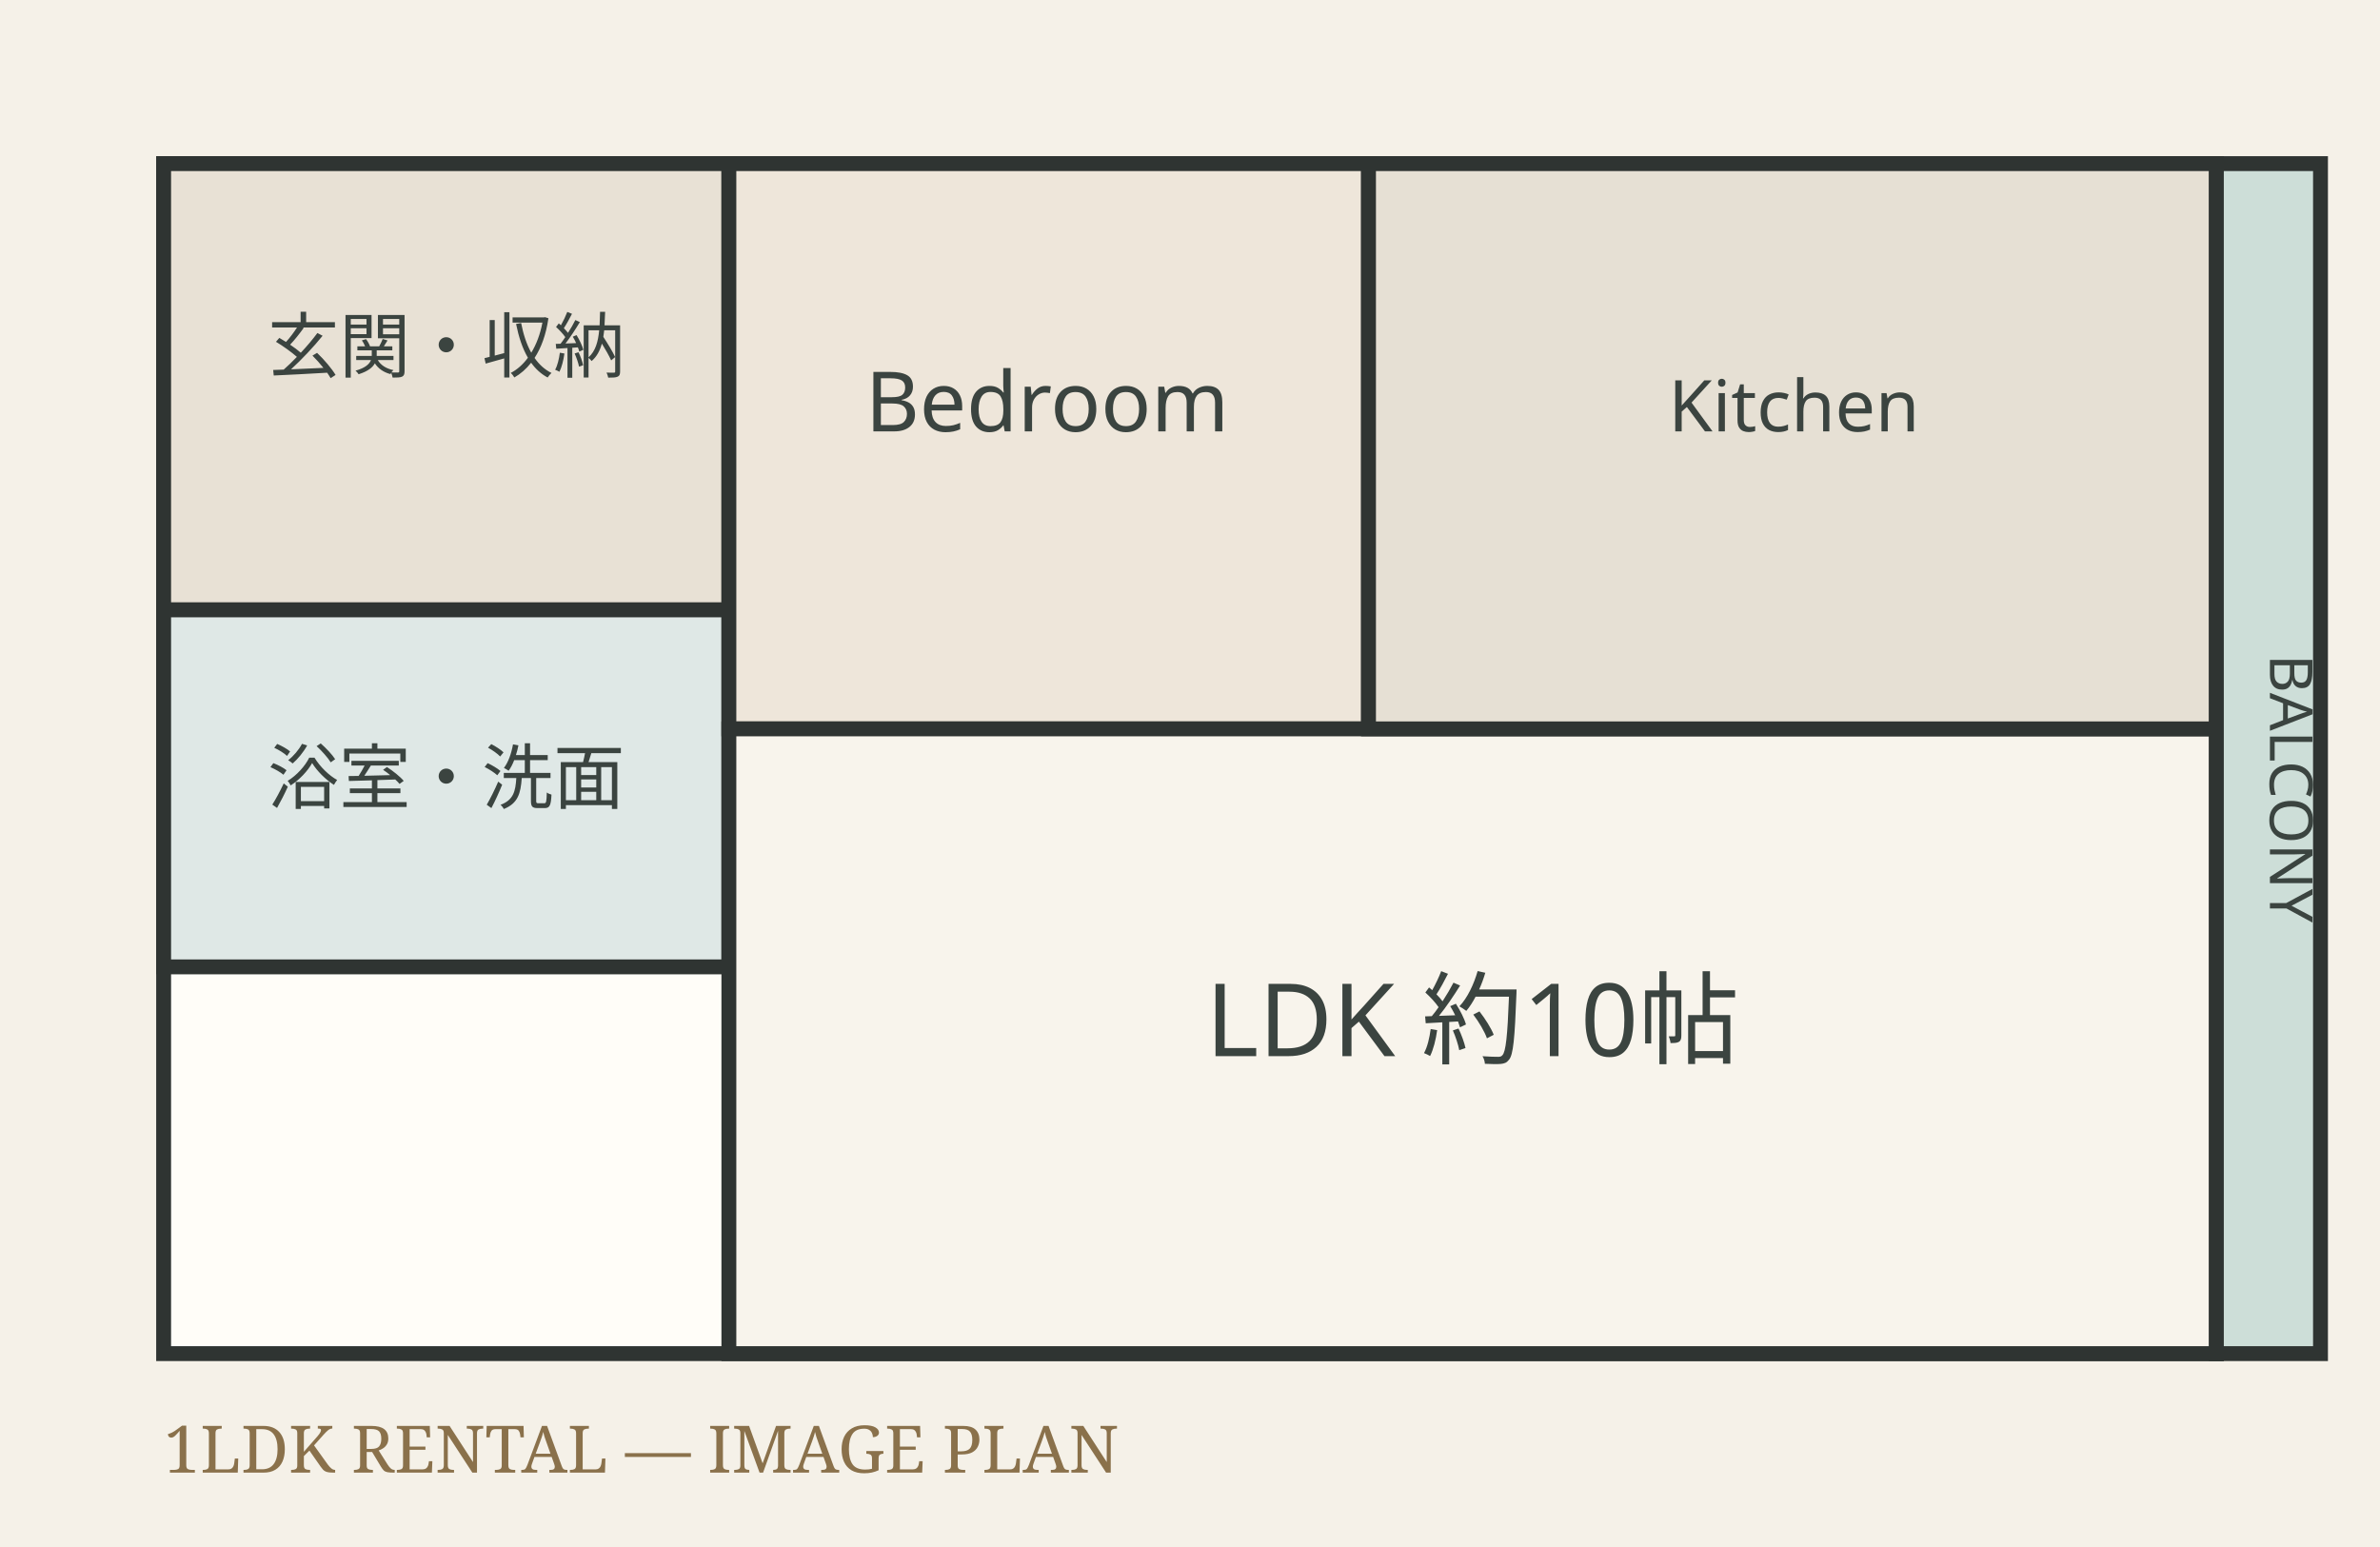
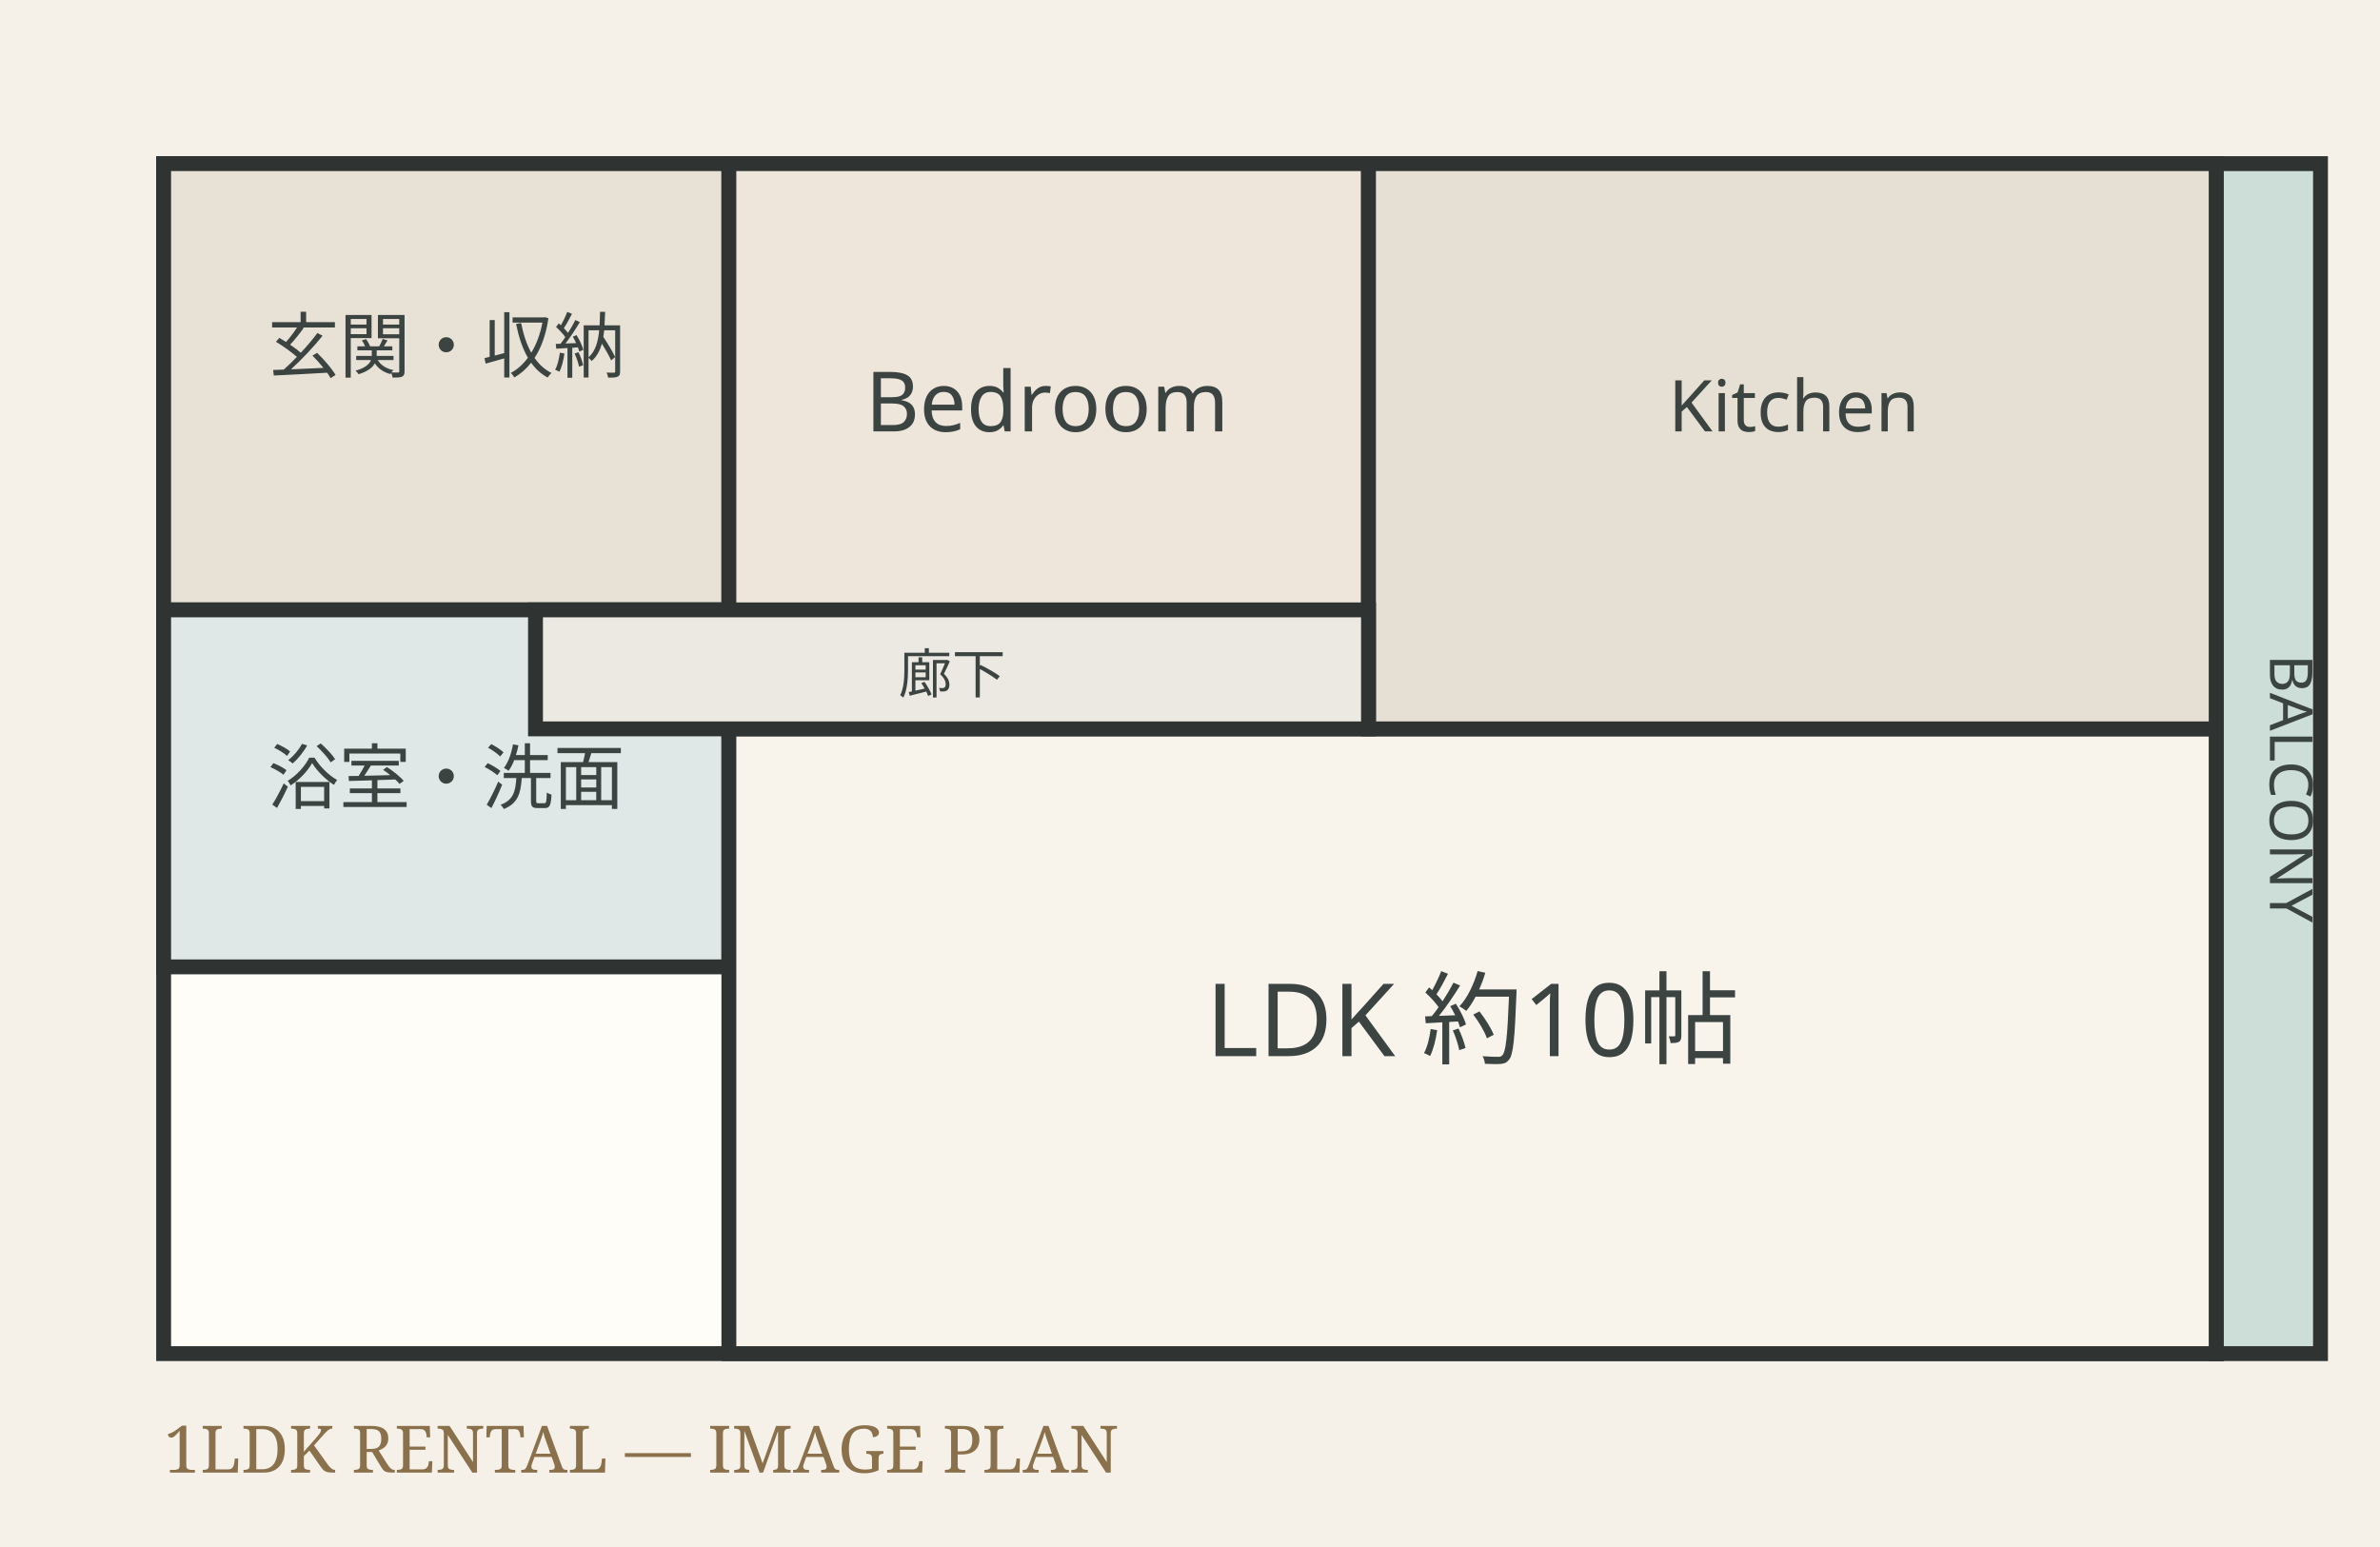
<svg xmlns="http://www.w3.org/2000/svg" viewBox="0 0 800 520" role="img" aria-labelledby="t d">
  <rect width="800" height="520" fill="#f5f1e8" />
  <g stroke="#2f3432" stroke-width="5" fill="#fffdf8">
    <rect x="55" y="55" width="690" height="400" />
    <rect x="55" y="55" width="190" height="150" fill="#e8e1d5" />
    <rect x="55" y="205" width="190" height="120" fill="#dfe8e6" />
    <rect x="245" y="55" width="215" height="190" fill="#eee6da" />
    <rect x="245" y="245" width="500" height="210" fill="#f8f4ec" />
    <rect x="460" y="55" width="285" height="190" fill="#e6e0d4" />
    <rect x="745" y="55" width="35" height="400" fill="#cdded8" />
+     <rect x="180" y="205" width="280" height="40" fill="#ece9e2" />
  </g>
  <g fill="#3b4440" font-family="sans-serif" text-anchor="middle">
    <text x="150" y="125" font-size="24">玄関・収納</text>
    <text x="150" y="270" font-size="24">浴室・洗面</text>
+     <text x="320" y="233" font-size="18">廊下</text>
    <text x="352" y="145" font-size="28">Bedroom</text>
    <text x="495" y="355" font-size="34">LDK 約10帖</text>
    <text x="603" y="145" font-size="24">Kitchen</text>
    <text x="763" y="265" font-size="20" transform="rotate(90 763 265)">BALCONY</text>
  </g>
  <text x="55" y="495" fill="#8a714b" font-family="serif" font-size="22">1LDK RENTAL — IMAGE PLAN</text>
</svg>
